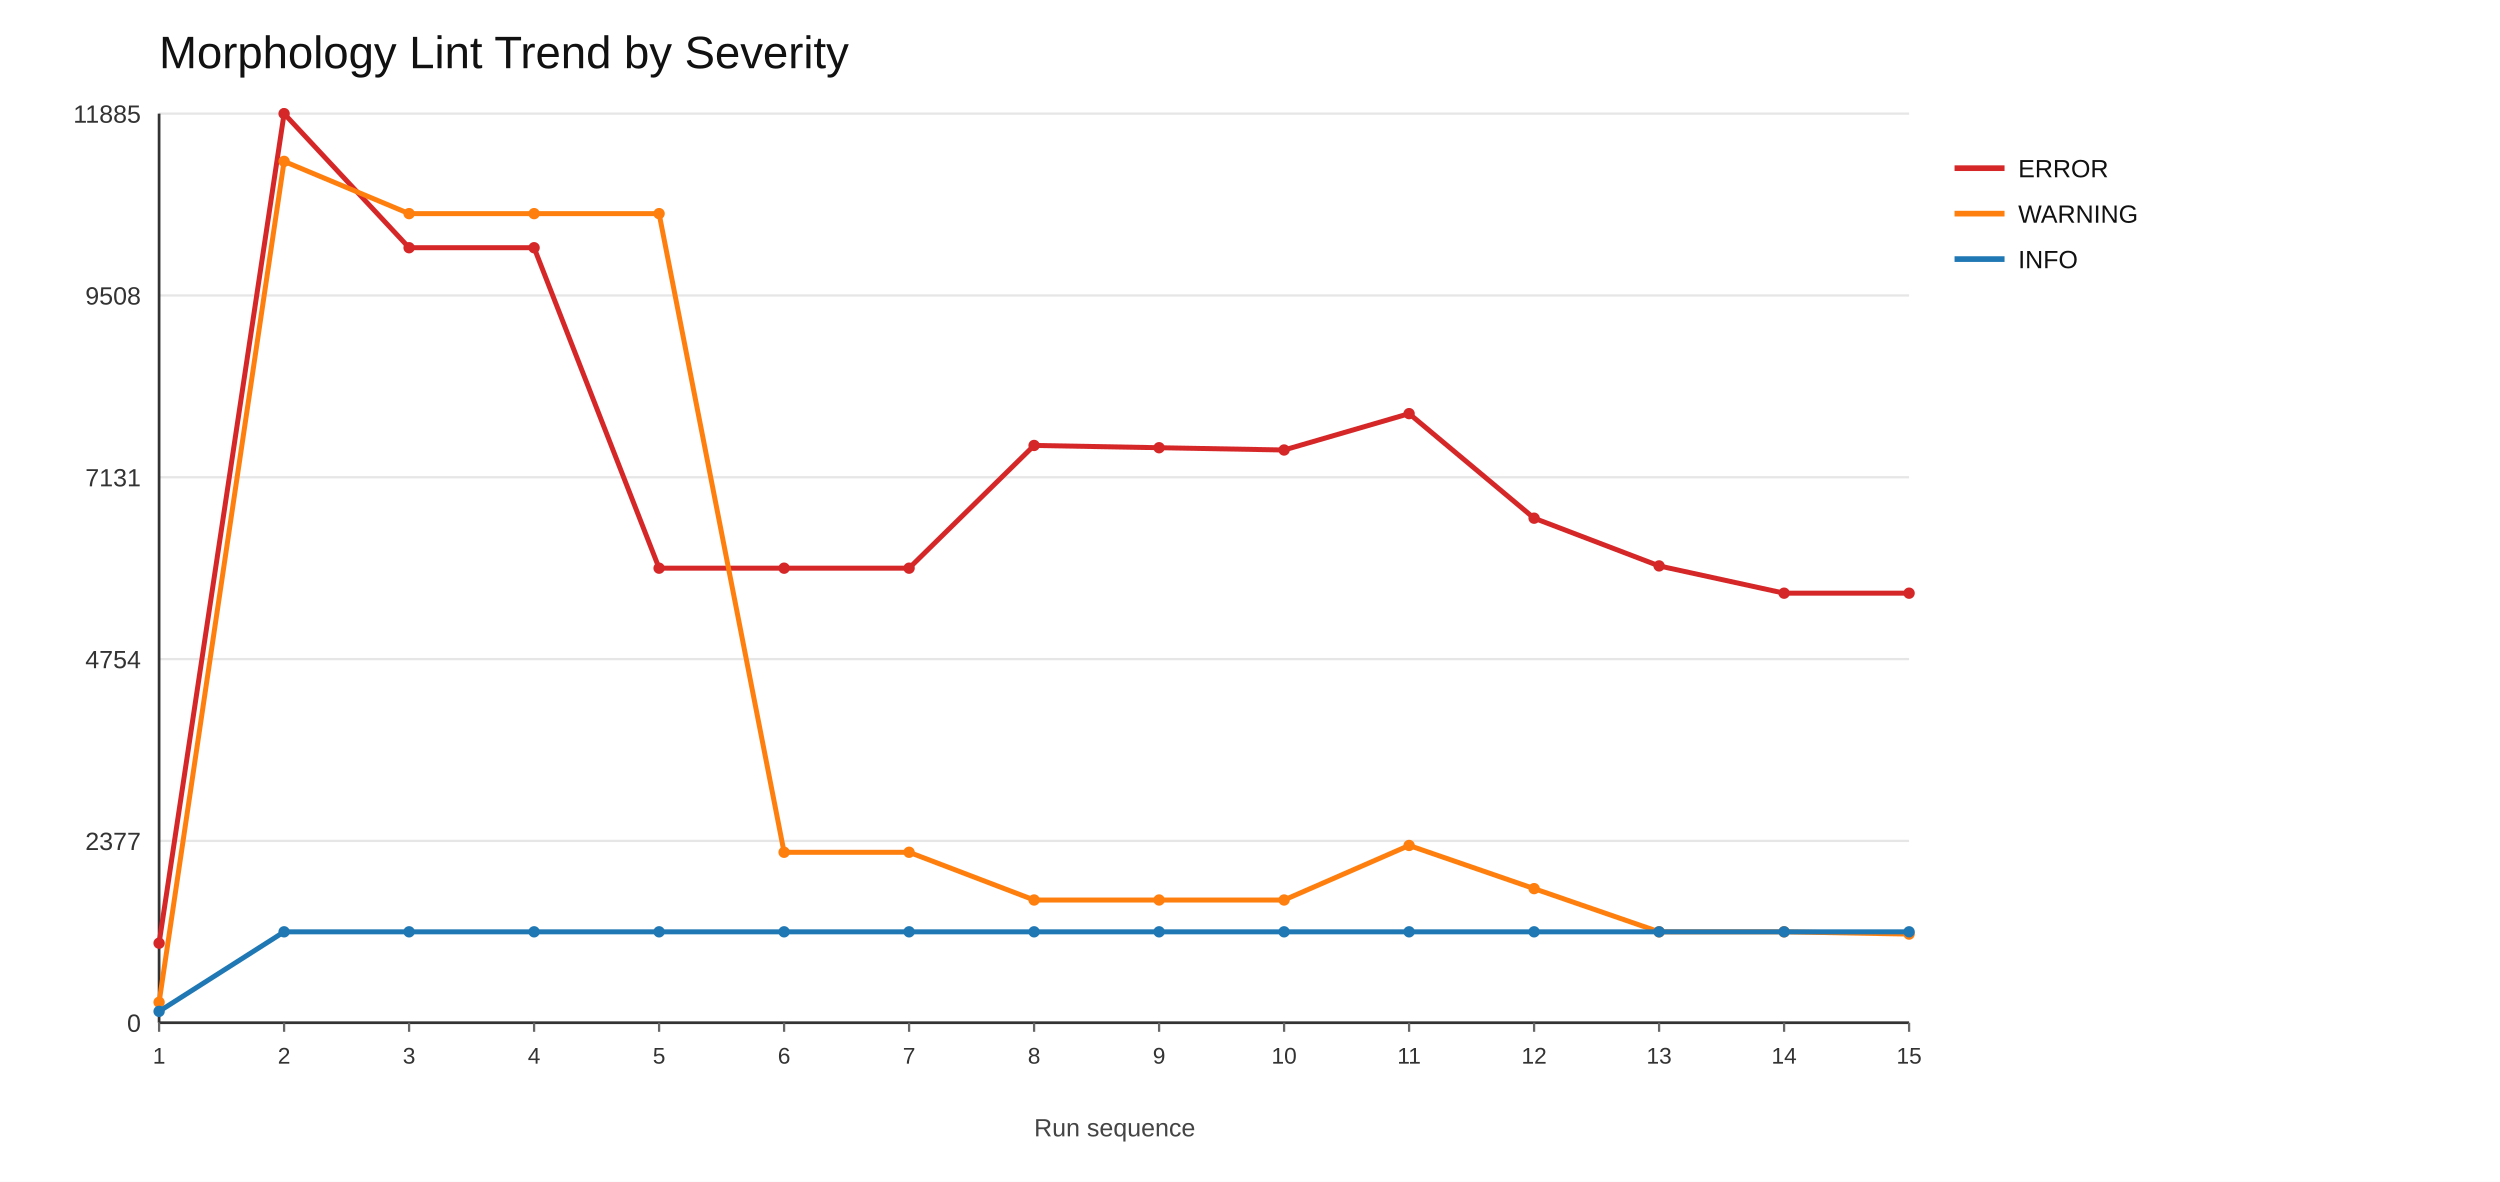
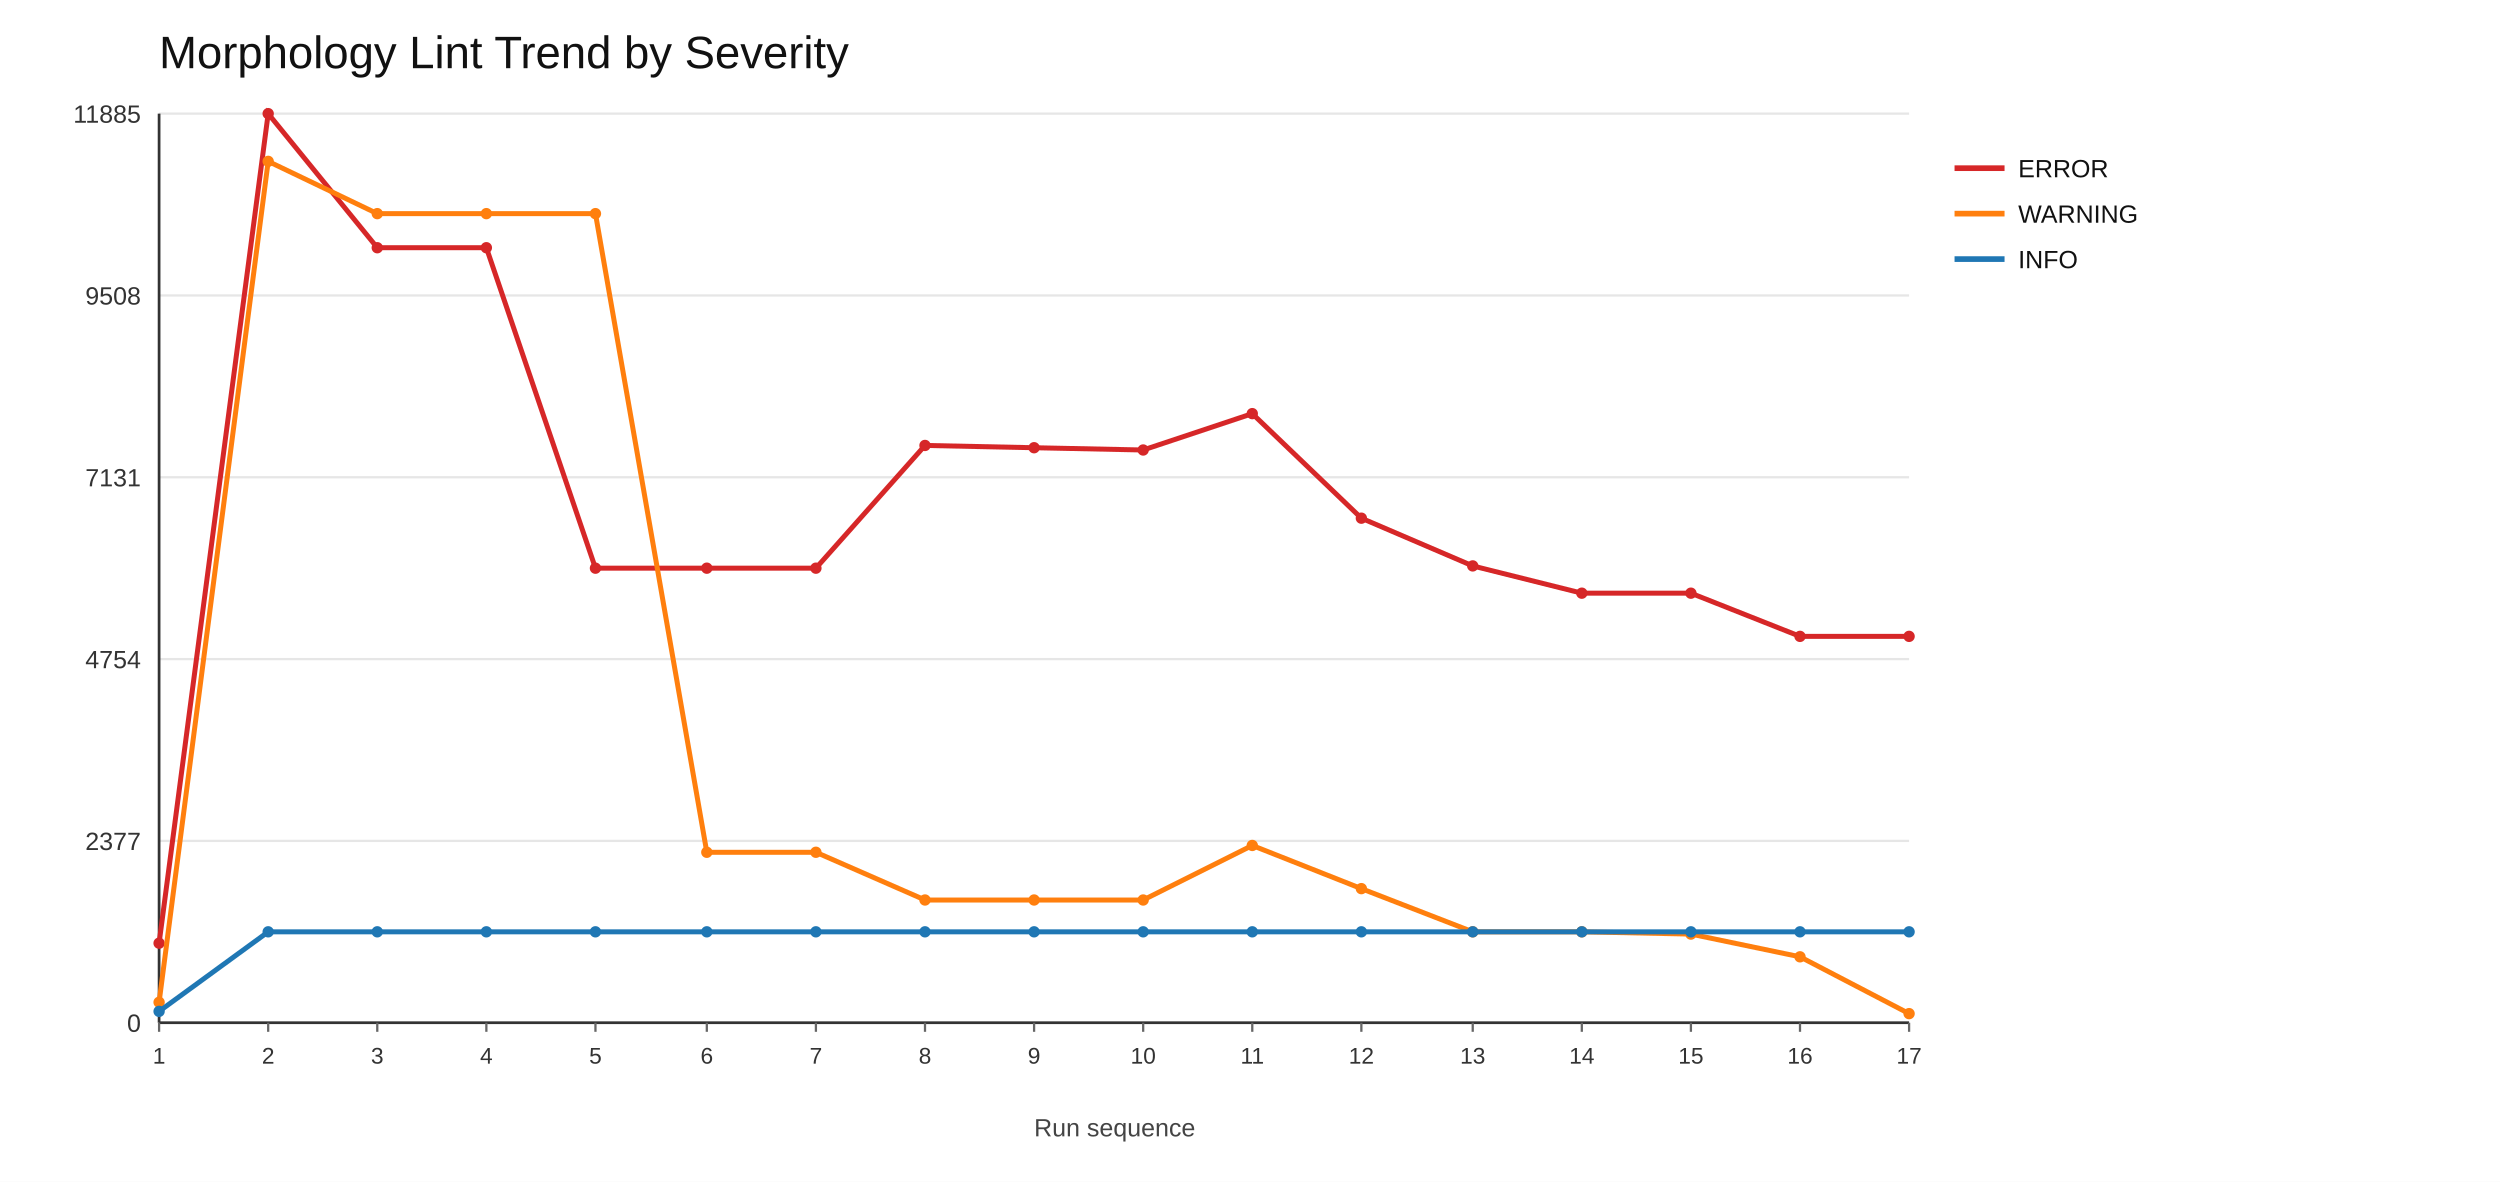
<svg xmlns="http://www.w3.org/2000/svg" width="1100" height="520">
  <rect x="0" y="0" width="1100" height="520" fill="#ffffff" />
  <text x="70" y="30" font-size="20" font-family="Arial" fill="#111">Morphology Lint Trend by Severity</text>
  <line x1="70" y1="450" x2="840" y2="450" stroke="#e6e6e6" stroke-width="1" />
  <text x="62" y="454" font-size="11" font-family="Arial" fill="#333" text-anchor="end">0</text>
  <line x1="70" y1="370" x2="840" y2="370" stroke="#e6e6e6" stroke-width="1" />
  <text x="62" y="374" font-size="11" font-family="Arial" fill="#333" text-anchor="end">2377</text>
  <line x1="70" y1="290" x2="840" y2="290" stroke="#e6e6e6" stroke-width="1" />
  <text x="62" y="294" font-size="11" font-family="Arial" fill="#333" text-anchor="end">4754</text>
  <line x1="70" y1="210" x2="840" y2="210" stroke="#e6e6e6" stroke-width="1" />
  <text x="62" y="214" font-size="11" font-family="Arial" fill="#333" text-anchor="end">7131</text>
  <line x1="70" y1="130" x2="840" y2="130" stroke="#e6e6e6" stroke-width="1" />
  <text x="62" y="134" font-size="11" font-family="Arial" fill="#333" text-anchor="end">9508</text>
  <line x1="70" y1="50" x2="840" y2="50" stroke="#e6e6e6" stroke-width="1" />
  <text x="62" y="54" font-size="11" font-family="Arial" fill="#333" text-anchor="end">11885</text>
  <line x1="70" y1="450" x2="840" y2="450" stroke="#333" stroke-width="1.2" />
  <line x1="70" y1="50" x2="70" y2="450" stroke="#333" stroke-width="1.2" />
  <line x1="70" y1="450" x2="70" y2="454" stroke="#666" stroke-width="1" />
  <text x="70" y="468" font-size="10" font-family="Arial" fill="#333" text-anchor="middle">1</text>
-   <line x1="125" y1="450" x2="125" y2="454" stroke="#666" stroke-width="1" />
-   <text x="125" y="468" font-size="10" font-family="Arial" fill="#333" text-anchor="middle">2</text>
-   <line x1="180" y1="450" x2="180" y2="454" stroke="#666" stroke-width="1" />
-   <text x="180" y="468" font-size="10" font-family="Arial" fill="#333" text-anchor="middle">3</text>
-   <line x1="235" y1="450" x2="235" y2="454" stroke="#666" stroke-width="1" />
-   <text x="235" y="468" font-size="10" font-family="Arial" fill="#333" text-anchor="middle">4</text>
-   <line x1="290" y1="450" x2="290" y2="454" stroke="#666" stroke-width="1" />
-   <text x="290" y="468" font-size="10" font-family="Arial" fill="#333" text-anchor="middle">5</text>
-   <line x1="345" y1="450" x2="345" y2="454" stroke="#666" stroke-width="1" />
-   <text x="345" y="468" font-size="10" font-family="Arial" fill="#333" text-anchor="middle">6</text>
-   <line x1="400" y1="450" x2="400" y2="454" stroke="#666" stroke-width="1" />
-   <text x="400" y="468" font-size="10" font-family="Arial" fill="#333" text-anchor="middle">7</text>
+   <line x1="118" y1="450" x2="118" y2="454" stroke="#666" stroke-width="1" />
+   <text x="118" y="468" font-size="10" font-family="Arial" fill="#333" text-anchor="middle">2</text>
+   <line x1="166" y1="450" x2="166" y2="454" stroke="#666" stroke-width="1" />
+   <text x="166" y="468" font-size="10" font-family="Arial" fill="#333" text-anchor="middle">3</text>
+   <line x1="214" y1="450" x2="214" y2="454" stroke="#666" stroke-width="1" />
+   <text x="214" y="468" font-size="10" font-family="Arial" fill="#333" text-anchor="middle">4</text>
+   <line x1="262" y1="450" x2="262" y2="454" stroke="#666" stroke-width="1" />
+   <text x="262" y="468" font-size="10" font-family="Arial" fill="#333" text-anchor="middle">5</text>
+   <line x1="311" y1="450" x2="311" y2="454" stroke="#666" stroke-width="1" />
+   <text x="311" y="468" font-size="10" font-family="Arial" fill="#333" text-anchor="middle">6</text>
+   <line x1="359" y1="450" x2="359" y2="454" stroke="#666" stroke-width="1" />
+   <text x="359" y="468" font-size="10" font-family="Arial" fill="#333" text-anchor="middle">7</text>
+   <line x1="407" y1="450" x2="407" y2="454" stroke="#666" stroke-width="1" />
+   <text x="407" y="468" font-size="10" font-family="Arial" fill="#333" text-anchor="middle">8</text>
  <line x1="455" y1="450" x2="455" y2="454" stroke="#666" stroke-width="1" />
-   <text x="455" y="468" font-size="10" font-family="Arial" fill="#333" text-anchor="middle">8</text>
-   <line x1="510" y1="450" x2="510" y2="454" stroke="#666" stroke-width="1" />
-   <text x="510" y="468" font-size="10" font-family="Arial" fill="#333" text-anchor="middle">9</text>
-   <line x1="565" y1="450" x2="565" y2="454" stroke="#666" stroke-width="1" />
-   <text x="565" y="468" font-size="10" font-family="Arial" fill="#333" text-anchor="middle">10</text>
-   <line x1="620" y1="450" x2="620" y2="454" stroke="#666" stroke-width="1" />
-   <text x="620" y="468" font-size="10" font-family="Arial" fill="#333" text-anchor="middle">11</text>
-   <line x1="675" y1="450" x2="675" y2="454" stroke="#666" stroke-width="1" />
-   <text x="675" y="468" font-size="10" font-family="Arial" fill="#333" text-anchor="middle">12</text>
-   <line x1="730" y1="450" x2="730" y2="454" stroke="#666" stroke-width="1" />
-   <text x="730" y="468" font-size="10" font-family="Arial" fill="#333" text-anchor="middle">13</text>
-   <line x1="785" y1="450" x2="785" y2="454" stroke="#666" stroke-width="1" />
-   <text x="785" y="468" font-size="10" font-family="Arial" fill="#333" text-anchor="middle">14</text>
+   <text x="455" y="468" font-size="10" font-family="Arial" fill="#333" text-anchor="middle">9</text>
+   <line x1="503" y1="450" x2="503" y2="454" stroke="#666" stroke-width="1" />
+   <text x="503" y="468" font-size="10" font-family="Arial" fill="#333" text-anchor="middle">10</text>
+   <line x1="551" y1="450" x2="551" y2="454" stroke="#666" stroke-width="1" />
+   <text x="551" y="468" font-size="10" font-family="Arial" fill="#333" text-anchor="middle">11</text>
+   <line x1="599" y1="450" x2="599" y2="454" stroke="#666" stroke-width="1" />
+   <text x="599" y="468" font-size="10" font-family="Arial" fill="#333" text-anchor="middle">12</text>
+   <line x1="648" y1="450" x2="648" y2="454" stroke="#666" stroke-width="1" />
+   <text x="648" y="468" font-size="10" font-family="Arial" fill="#333" text-anchor="middle">13</text>
+   <line x1="696" y1="450" x2="696" y2="454" stroke="#666" stroke-width="1" />
+   <text x="696" y="468" font-size="10" font-family="Arial" fill="#333" text-anchor="middle">14</text>
+   <line x1="744" y1="450" x2="744" y2="454" stroke="#666" stroke-width="1" />
+   <text x="744" y="468" font-size="10" font-family="Arial" fill="#333" text-anchor="middle">15</text>
+   <line x1="792" y1="450" x2="792" y2="454" stroke="#666" stroke-width="1" />
+   <text x="792" y="468" font-size="10" font-family="Arial" fill="#333" text-anchor="middle">16</text>
  <line x1="840" y1="450" x2="840" y2="454" stroke="#666" stroke-width="1" />
-   <text x="840" y="468" font-size="10" font-family="Arial" fill="#333" text-anchor="middle">15</text>
-   <polyline fill="none" stroke="#d62728" stroke-width="2.2" points="70,415 125,50 180,109 235,109 290,250 345,250 400,250 455,196 510,197 565,198 620,182 675,228 730,249 785,261 840,261" />
+   <text x="840" y="468" font-size="10" font-family="Arial" fill="#333" text-anchor="middle">17</text>
+   <polyline fill="none" stroke="#d62728" stroke-width="2.2" points="70,415 118,50 166,109 214,109 262,250 311,250 359,250 407,196 455,197 503,198 551,182 599,228 648,249 696,261 744,261 792,280 840,280" />
  <circle cx="70" cy="415" r="2.5" fill="#d62728" />
-   <circle cx="125" cy="50" r="2.5" fill="#d62728" />
-   <circle cx="180" cy="109" r="2.5" fill="#d62728" />
-   <circle cx="235" cy="109" r="2.5" fill="#d62728" />
-   <circle cx="290" cy="250" r="2.5" fill="#d62728" />
-   <circle cx="345" cy="250" r="2.5" fill="#d62728" />
-   <circle cx="400" cy="250" r="2.5" fill="#d62728" />
-   <circle cx="455" cy="196" r="2.5" fill="#d62728" />
-   <circle cx="510" cy="197" r="2.5" fill="#d62728" />
-   <circle cx="565" cy="198" r="2.5" fill="#d62728" />
-   <circle cx="620" cy="182" r="2.5" fill="#d62728" />
-   <circle cx="675" cy="228" r="2.5" fill="#d62728" />
-   <circle cx="730" cy="249" r="2.5" fill="#d62728" />
-   <circle cx="785" cy="261" r="2.5" fill="#d62728" />
-   <circle cx="840" cy="261" r="2.5" fill="#d62728" />
+   <circle cx="118" cy="50" r="2.5" fill="#d62728" />
+   <circle cx="166" cy="109" r="2.5" fill="#d62728" />
+   <circle cx="214" cy="109" r="2.5" fill="#d62728" />
+   <circle cx="262" cy="250" r="2.5" fill="#d62728" />
+   <circle cx="311" cy="250" r="2.5" fill="#d62728" />
+   <circle cx="359" cy="250" r="2.5" fill="#d62728" />
+   <circle cx="407" cy="196" r="2.5" fill="#d62728" />
+   <circle cx="455" cy="197" r="2.5" fill="#d62728" />
+   <circle cx="503" cy="198" r="2.5" fill="#d62728" />
+   <circle cx="551" cy="182" r="2.5" fill="#d62728" />
+   <circle cx="599" cy="228" r="2.5" fill="#d62728" />
+   <circle cx="648" cy="249" r="2.5" fill="#d62728" />
+   <circle cx="696" cy="261" r="2.5" fill="#d62728" />
+   <circle cx="744" cy="261" r="2.5" fill="#d62728" />
+   <circle cx="792" cy="280" r="2.5" fill="#d62728" />
+   <circle cx="840" cy="280" r="2.5" fill="#d62728" />
  <line x1="860" y1="74" x2="882" y2="74" stroke="#d62728" stroke-width="2.5" />
  <text x="888" y="78" font-size="11" font-family="Arial" fill="#111">ERROR</text>
-   <polyline fill="none" stroke="#ff7f0e" stroke-width="2.2" points="70,441 125,71 180,94 235,94 290,94 345,375 400,375 455,396 510,396 565,396 620,372 675,391 730,410 785,410 840,411" />
+   <polyline fill="none" stroke="#ff7f0e" stroke-width="2.2" points="70,441 118,71 166,94 214,94 262,94 311,375 359,375 407,396 455,396 503,396 551,372 599,391 648,410 696,410 744,411 792,421 840,446" />
  <circle cx="70" cy="441" r="2.5" fill="#ff7f0e" />
-   <circle cx="125" cy="71" r="2.5" fill="#ff7f0e" />
-   <circle cx="180" cy="94" r="2.5" fill="#ff7f0e" />
-   <circle cx="235" cy="94" r="2.5" fill="#ff7f0e" />
-   <circle cx="290" cy="94" r="2.5" fill="#ff7f0e" />
-   <circle cx="345" cy="375" r="2.5" fill="#ff7f0e" />
-   <circle cx="400" cy="375" r="2.5" fill="#ff7f0e" />
+   <circle cx="118" cy="71" r="2.5" fill="#ff7f0e" />
+   <circle cx="166" cy="94" r="2.5" fill="#ff7f0e" />
+   <circle cx="214" cy="94" r="2.5" fill="#ff7f0e" />
+   <circle cx="262" cy="94" r="2.5" fill="#ff7f0e" />
+   <circle cx="311" cy="375" r="2.5" fill="#ff7f0e" />
+   <circle cx="359" cy="375" r="2.5" fill="#ff7f0e" />
+   <circle cx="407" cy="396" r="2.5" fill="#ff7f0e" />
  <circle cx="455" cy="396" r="2.5" fill="#ff7f0e" />
-   <circle cx="510" cy="396" r="2.5" fill="#ff7f0e" />
-   <circle cx="565" cy="396" r="2.5" fill="#ff7f0e" />
-   <circle cx="620" cy="372" r="2.5" fill="#ff7f0e" />
-   <circle cx="675" cy="391" r="2.5" fill="#ff7f0e" />
-   <circle cx="730" cy="410" r="2.5" fill="#ff7f0e" />
-   <circle cx="785" cy="410" r="2.5" fill="#ff7f0e" />
-   <circle cx="840" cy="411" r="2.5" fill="#ff7f0e" />
+   <circle cx="503" cy="396" r="2.5" fill="#ff7f0e" />
+   <circle cx="551" cy="372" r="2.5" fill="#ff7f0e" />
+   <circle cx="599" cy="391" r="2.5" fill="#ff7f0e" />
+   <circle cx="648" cy="410" r="2.5" fill="#ff7f0e" />
+   <circle cx="696" cy="410" r="2.5" fill="#ff7f0e" />
+   <circle cx="744" cy="411" r="2.5" fill="#ff7f0e" />
+   <circle cx="792" cy="421" r="2.5" fill="#ff7f0e" />
+   <circle cx="840" cy="446" r="2.5" fill="#ff7f0e" />
  <line x1="860" y1="94" x2="882" y2="94" stroke="#ff7f0e" stroke-width="2.5" />
  <text x="888" y="98" font-size="11" font-family="Arial" fill="#111">WARNING</text>
-   <polyline fill="none" stroke="#1f77b4" stroke-width="2.2" points="70,445 125,410 180,410 235,410 290,410 345,410 400,410 455,410 510,410 565,410 620,410 675,410 730,410 785,410 840,410" />
+   <polyline fill="none" stroke="#1f77b4" stroke-width="2.2" points="70,445 118,410 166,410 214,410 262,410 311,410 359,410 407,410 455,410 503,410 551,410 599,410 648,410 696,410 744,410 792,410 840,410" />
  <circle cx="70" cy="445" r="2.5" fill="#1f77b4" />
-   <circle cx="125" cy="410" r="2.5" fill="#1f77b4" />
-   <circle cx="180" cy="410" r="2.5" fill="#1f77b4" />
-   <circle cx="235" cy="410" r="2.5" fill="#1f77b4" />
-   <circle cx="290" cy="410" r="2.5" fill="#1f77b4" />
-   <circle cx="345" cy="410" r="2.5" fill="#1f77b4" />
-   <circle cx="400" cy="410" r="2.5" fill="#1f77b4" />
+   <circle cx="118" cy="410" r="2.5" fill="#1f77b4" />
+   <circle cx="166" cy="410" r="2.5" fill="#1f77b4" />
+   <circle cx="214" cy="410" r="2.5" fill="#1f77b4" />
+   <circle cx="262" cy="410" r="2.5" fill="#1f77b4" />
+   <circle cx="311" cy="410" r="2.5" fill="#1f77b4" />
+   <circle cx="359" cy="410" r="2.5" fill="#1f77b4" />
+   <circle cx="407" cy="410" r="2.5" fill="#1f77b4" />
  <circle cx="455" cy="410" r="2.5" fill="#1f77b4" />
-   <circle cx="510" cy="410" r="2.5" fill="#1f77b4" />
-   <circle cx="565" cy="410" r="2.5" fill="#1f77b4" />
-   <circle cx="620" cy="410" r="2.5" fill="#1f77b4" />
-   <circle cx="675" cy="410" r="2.5" fill="#1f77b4" />
-   <circle cx="730" cy="410" r="2.5" fill="#1f77b4" />
-   <circle cx="785" cy="410" r="2.5" fill="#1f77b4" />
+   <circle cx="503" cy="410" r="2.5" fill="#1f77b4" />
+   <circle cx="551" cy="410" r="2.5" fill="#1f77b4" />
+   <circle cx="599" cy="410" r="2.5" fill="#1f77b4" />
+   <circle cx="648" cy="410" r="2.5" fill="#1f77b4" />
+   <circle cx="696" cy="410" r="2.5" fill="#1f77b4" />
+   <circle cx="744" cy="410" r="2.5" fill="#1f77b4" />
+   <circle cx="792" cy="410" r="2.5" fill="#1f77b4" />
  <circle cx="840" cy="410" r="2.5" fill="#1f77b4" />
  <line x1="860" y1="114" x2="882" y2="114" stroke="#1f77b4" stroke-width="2.5" />
  <text x="888" y="118" font-size="11" font-family="Arial" fill="#111">INFO</text>
  <text x="455" y="500" font-size="11" font-family="Arial" fill="#444">Run sequence</text>
</svg>
